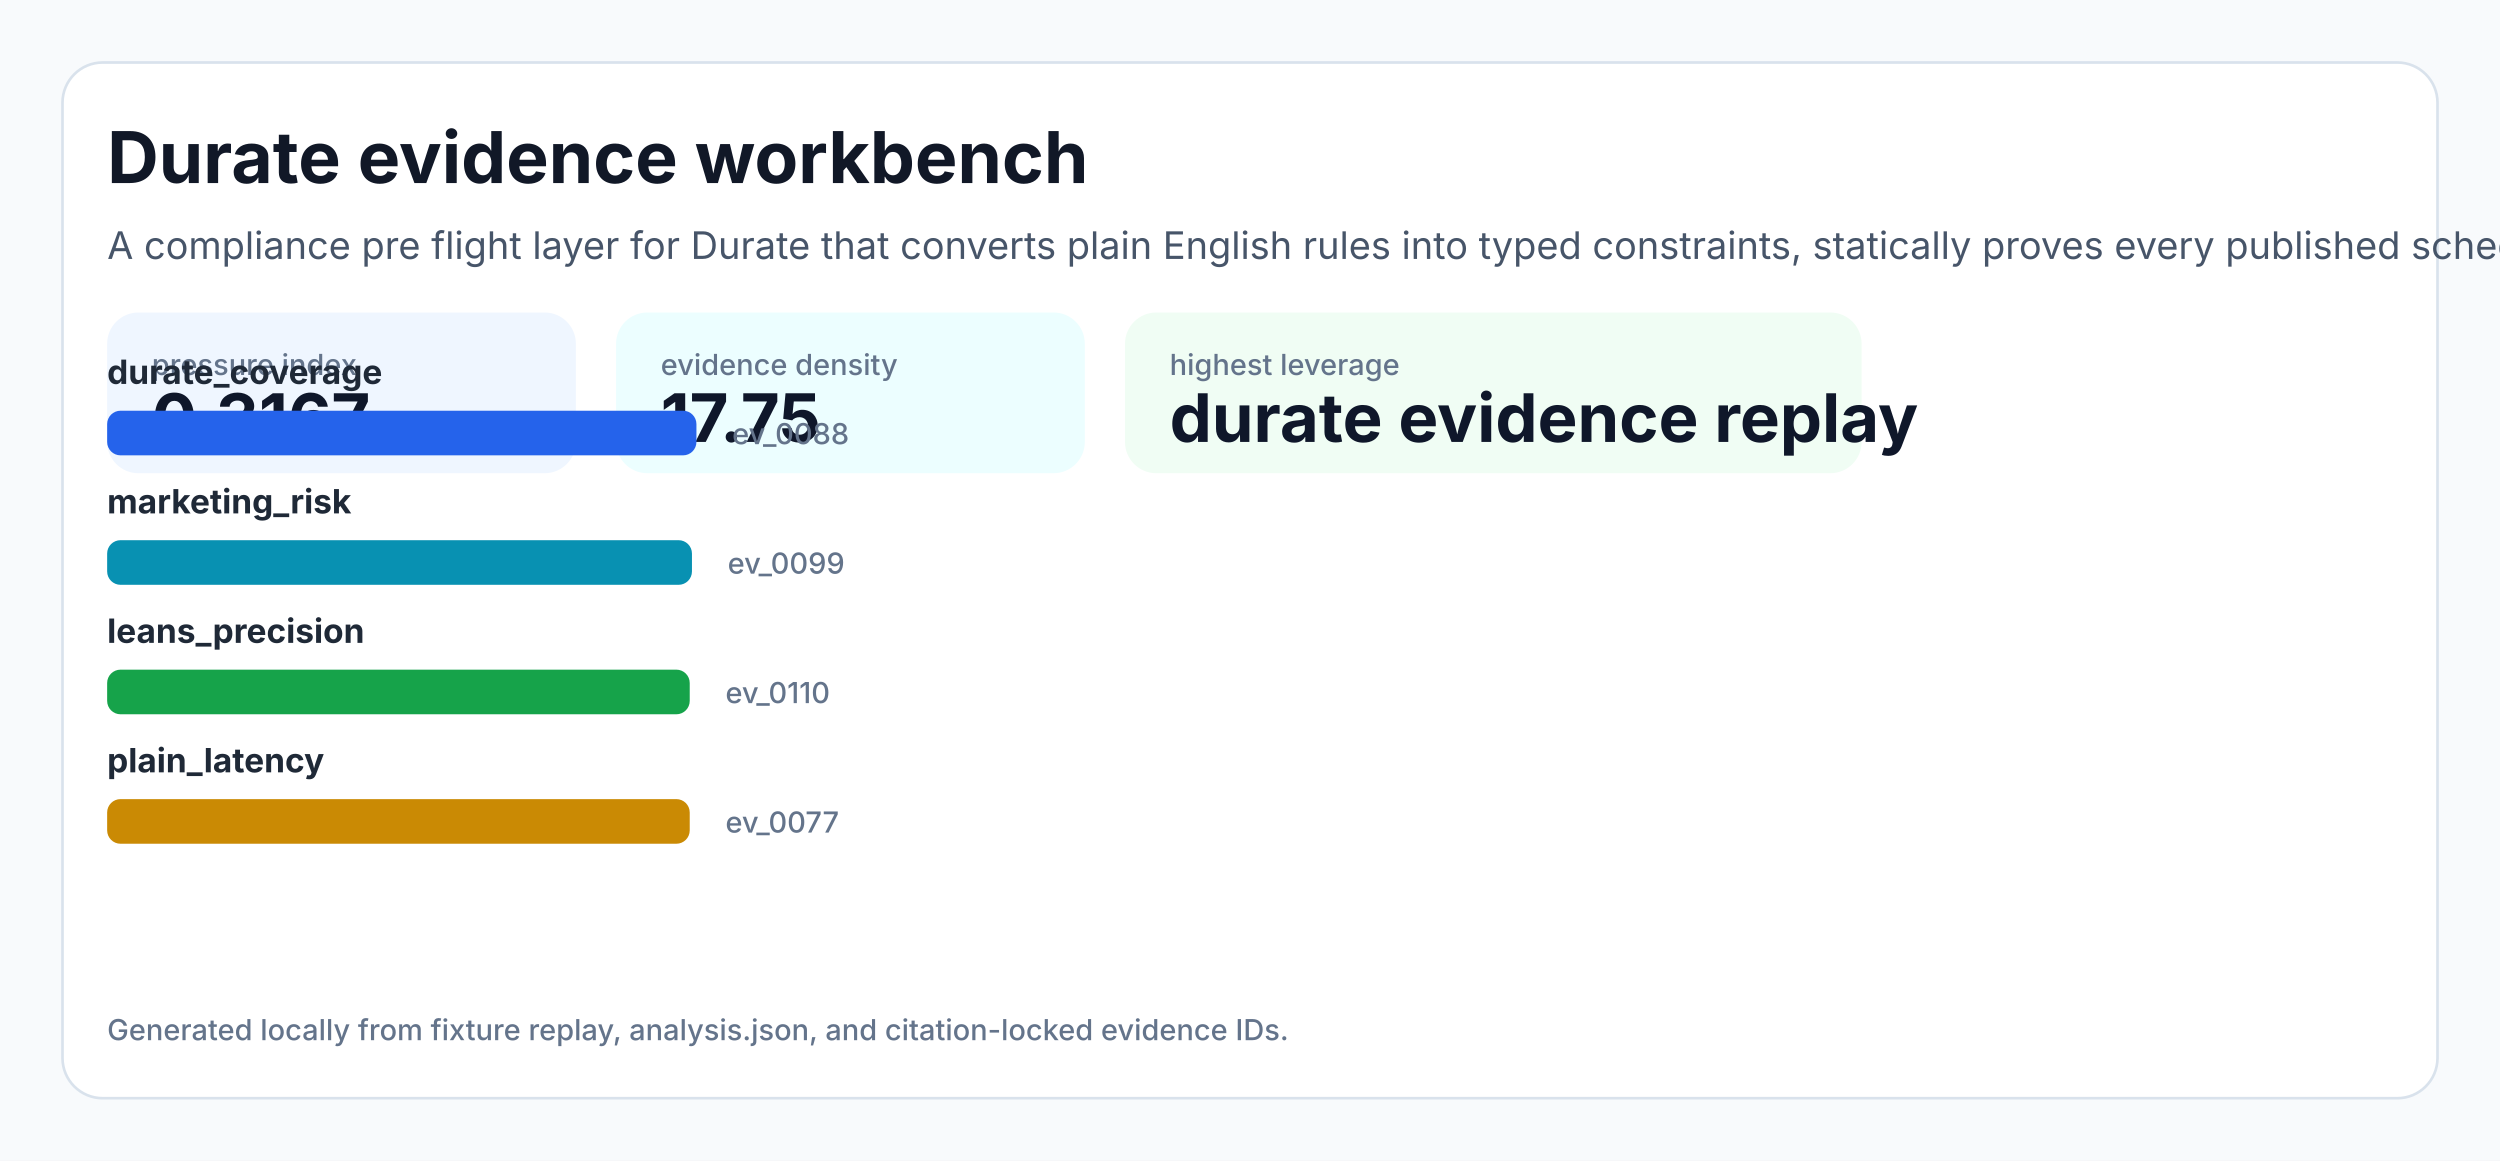
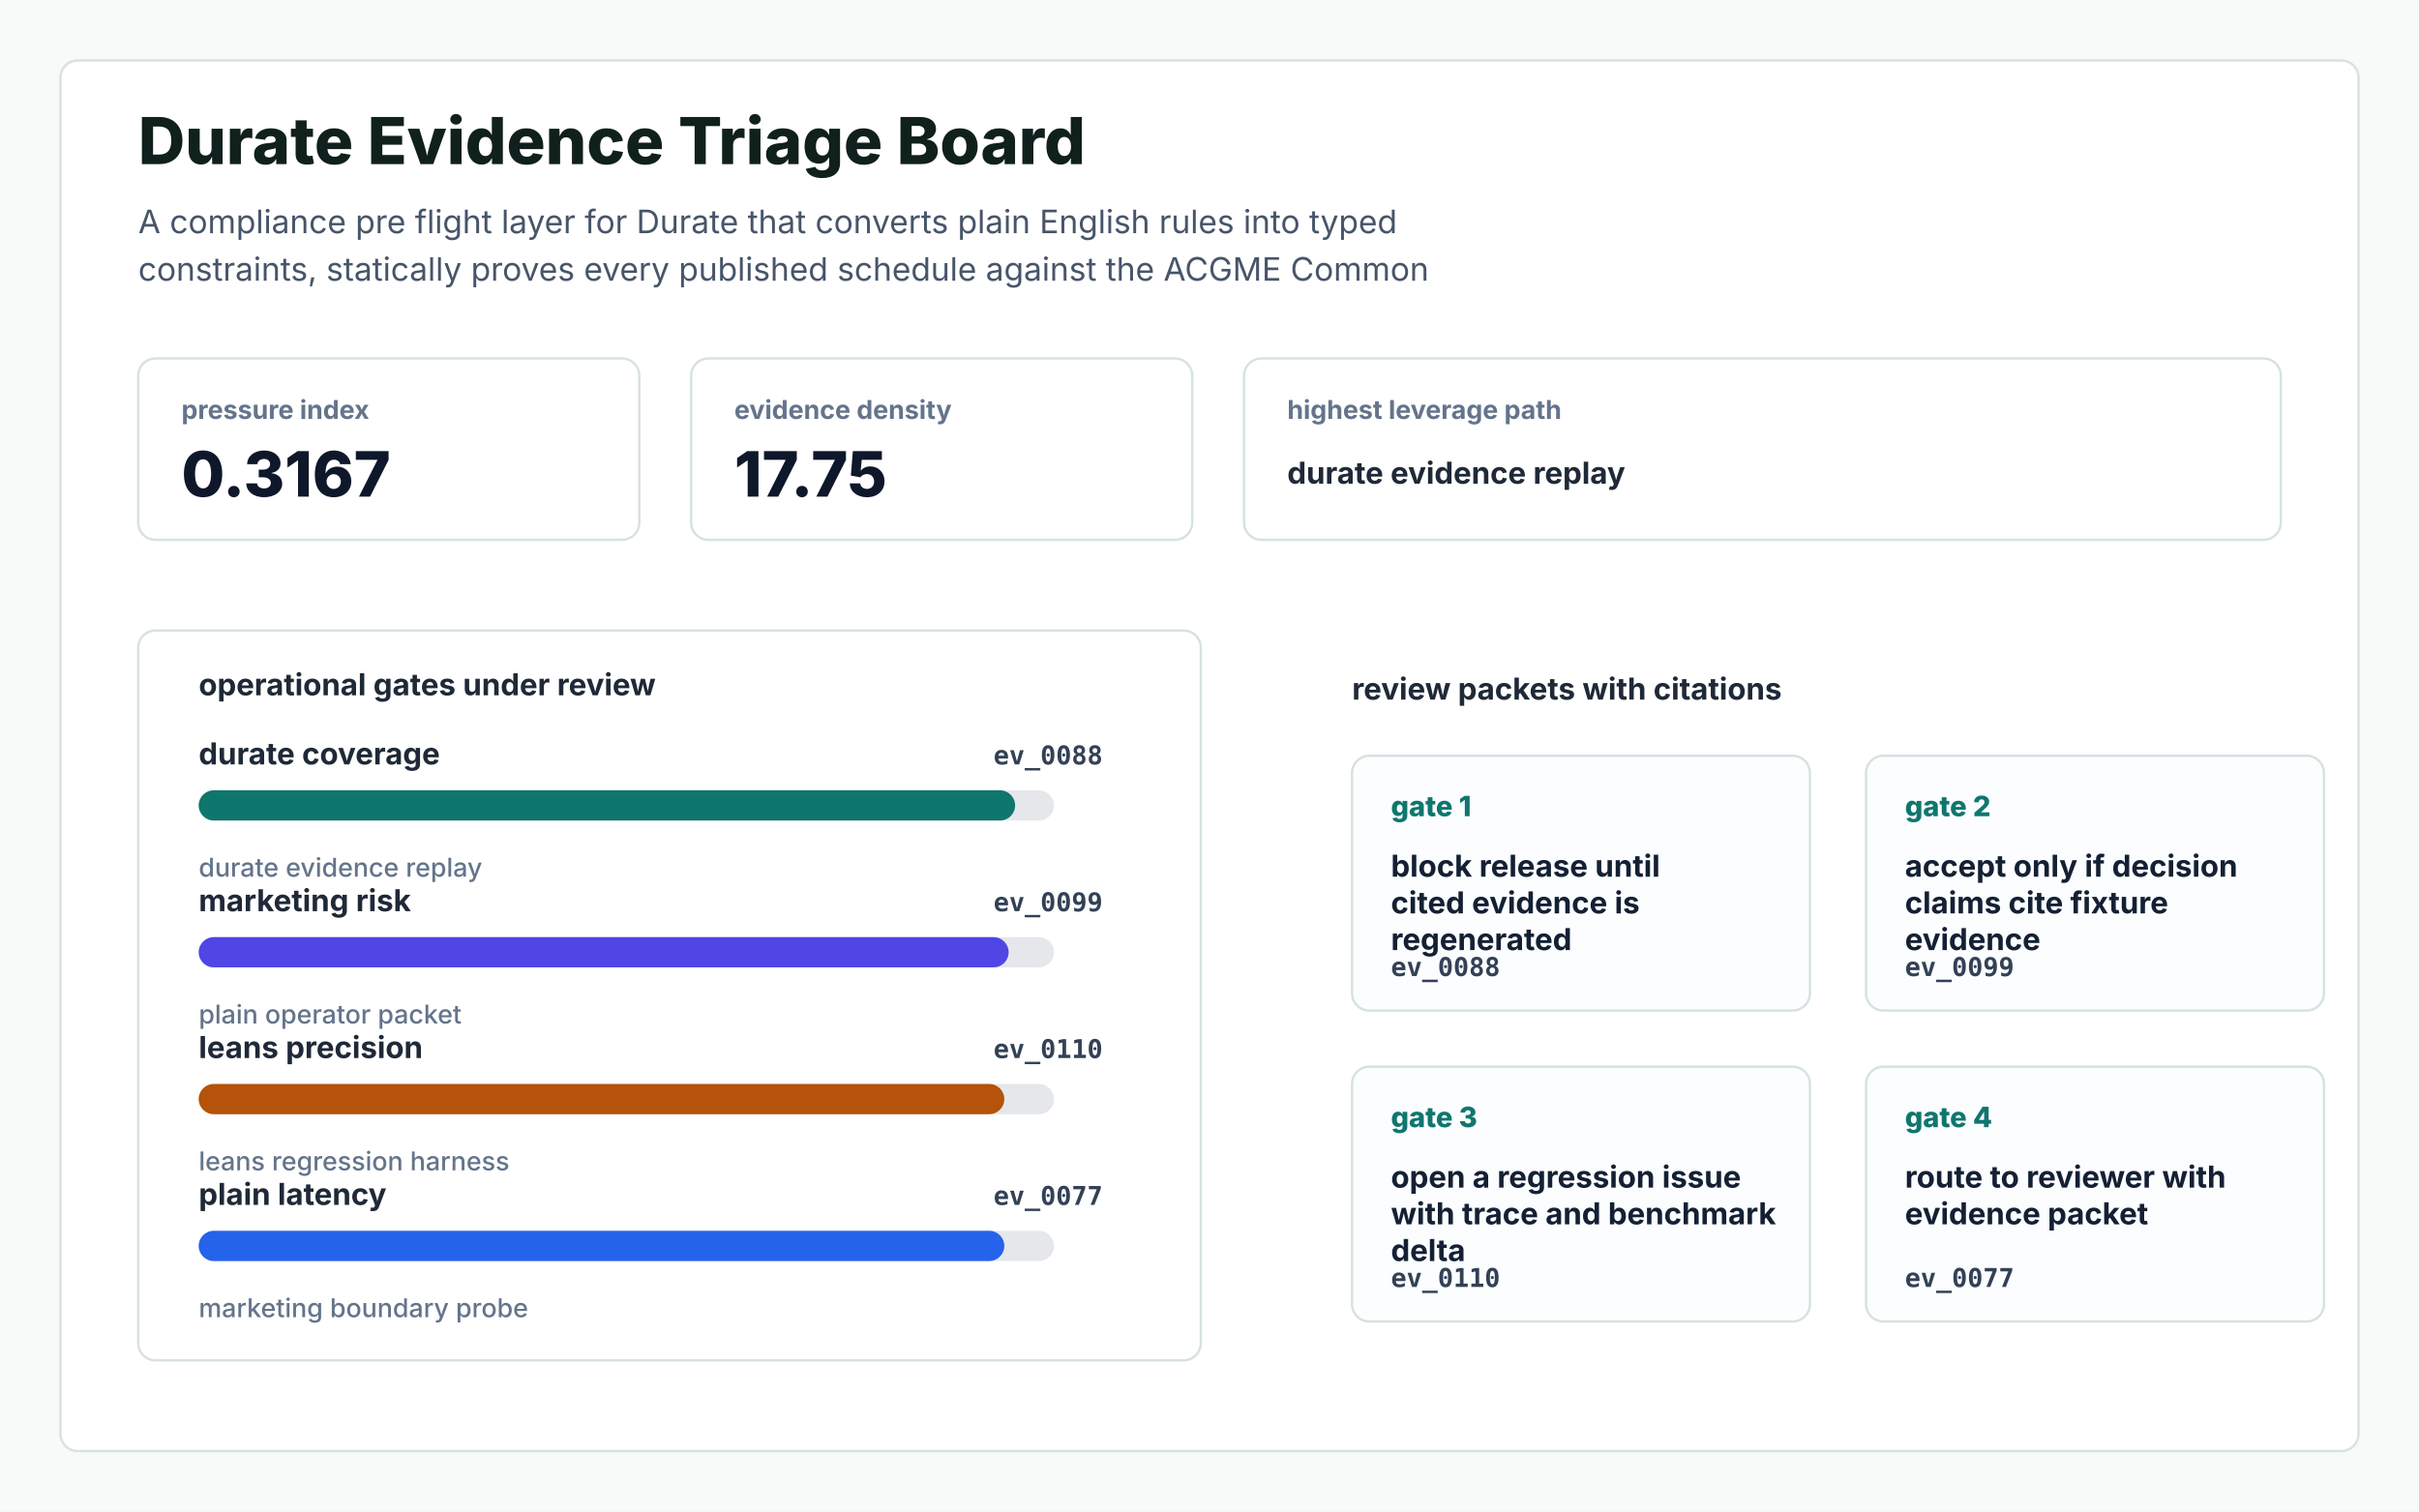
- <svg xmlns="http://www.w3.org/2000/svg" width="1120" height="520" viewBox="0 0 1120 520" role="img" aria-label="Durate project working dashboard preview">
+ <svg xmlns="http://www.w3.org/2000/svg" width="1120" height="700" viewBox="0 0 1120 700" role="img" aria-label="Durate visual evidence dashboard">
  <defs>
    <style>
-       .bg { fill: #f8fafc; }
-       .panel { fill: #ffffff; stroke: #d9e2ec; stroke-width: 1.2; }
-       .title { font: 700 32px -apple-system, BlinkMacSystemFont, "Segoe UI", sans-serif; fill: #111827; }
-       .sub { font: 400 17px -apple-system, BlinkMacSystemFont, "Segoe UI", sans-serif; fill: #475569; }
-       .label { font: 650 15px -apple-system, BlinkMacSystemFont, "Segoe UI", sans-serif; fill: #1f2937; }
-       .small { font: 500 13px -apple-system, BlinkMacSystemFont, "Segoe UI", sans-serif; fill: #64748b; }
-       .metric { font: 750 30px -apple-system, BlinkMacSystemFont, "Segoe UI", sans-serif; fill: #0f172a; }
+       .bg { fill:#f7faf9; }
+       .panel { fill:#ffffff; stroke:#d7e2df; stroke-width:1.1; }
+       .card { fill:#ffffff; stroke:#d7e2df; stroke-width:1.1; }
+       .actioncard { fill:#fbfdff; stroke:#d7e2df; stroke-width:1.1; }
+       .title { font:760 30px -apple-system,BlinkMacSystemFont,"Segoe UI",sans-serif; fill:#10201c; }
+       .sub { font:420 15px -apple-system,BlinkMacSystemFont,"Segoe UI",sans-serif; fill:#475569; }
+       .label { font:700 14px -apple-system,BlinkMacSystemFont,"Segoe UI",sans-serif; fill:#1f2937; }
+       .caption { font:500 12px -apple-system,BlinkMacSystemFont,"Segoe UI",sans-serif; fill:#64748b; }
+       .small { font:650 12px -apple-system,BlinkMacSystemFont,"Segoe UI",sans-serif; fill:#64748b; }
+       .metric { font:780 29px -apple-system,BlinkMacSystemFont,"Segoe UI",sans-serif; fill:#0f172a; }
+       .rank { font:760 13px -apple-system,BlinkMacSystemFont,"Segoe UI",sans-serif; fill:#0f766e; }
+       .cardtext { font:650 14px -apple-system,BlinkMacSystemFont,"Segoe UI",sans-serif; fill:#142033; }
+       .mono { font:700 12px ui-monospace,SFMono-Regular,Menlo,monospace; fill:#334155; }
    </style>
  </defs>
-   <rect class="bg" width="1120" height="520" rx="0" />
-   <rect class="panel" x="28" y="28" width="1064" height="464" rx="18" />
-   <text class="title" x="48" y="82">Durate evidence workbench</text>
-   <text class="sub" x="48" y="116">A compliance pre flight layer for Durate that converts plain English rules into typed constraints, statically proves every published schedule against the ACGME Common Program Requirements + specialty supplements, and produces an auditor ready PDF showing exactly which rule check passed which clause.</text>
-   <rect x="48" y="140" width="210" height="72" rx="14" fill="#eff6ff" />
-   <text class="small" x="68" y="168">pressure index</text>
-   <text class="metric" x="68" y="198">0.3167</text>
-   <rect x="276" y="140" width="210" height="72" rx="14" fill="#ecfeff" />
-   <text class="small" x="296" y="168">evidence density</text>
-   <text class="metric" x="296" y="198">17.75</text>
-   <rect x="504" y="140" width="330" height="72" rx="14" fill="#f0fdf4" />
-   <text class="small" x="524" y="168">highest leverage</text>
-   <text class="metric" x="524" y="198">durate evidence replay</text>
-   <text x="48" y="172" class="label">durate_coverage</text>
-   <rect x="48" y="184" width="264" height="20" rx="6" fill="#2563eb" />
-   <text x="328" y="199" class="small">ev_0088</text>
-   <text x="48" y="230" class="label">marketing_risk</text>
-   <rect x="48" y="242" width="262" height="20" rx="6" fill="#0891b2" />
-   <text x="326" y="257" class="small">ev_0099</text>
-   <text x="48" y="288" class="label">leans_precision</text>
-   <rect x="48" y="300" width="261" height="20" rx="6" fill="#16a34a" />
-   <text x="325" y="315" class="small">ev_0110</text>
-   <text x="48" y="346" class="label">plain_latency</text>
-   <rect x="48" y="358" width="261" height="20" rx="6" fill="#ca8a04" />
-   <text x="325" y="373" class="small">ev_0077</text>
-   <text class="small" x="48" y="466">Generated locally from fixture replay, analysis.json, and citation-locked evidence IDs.</text>
+   <rect class="bg" width="1120" height="700" />
+   <rect class="panel" x="28" y="28" width="1064" height="644" rx="8" />
+   <text class="title" x="64" y="76">Durate Evidence Triage Board</text>
+   <text class="sub" x="64" y="108">
+     <tspan x="64" dy="0">A compliance pre flight layer for Durate that converts plain English rules into typed</tspan>
+     <tspan x="64" dy="22">constraints, statically proves every published schedule against the ACGME Common</tspan>
+   </text>
+   <rect class="card" x="64" y="166" width="232" height="84" rx="8" />
+   <text class="small" x="84" y="194">pressure index</text>
+   <text class="metric" x="84" y="230">0.3167</text>
+   <rect class="card" x="320" y="166" width="232" height="84" rx="8" />
+   <text class="small" x="340" y="194">evidence density</text>
+   <text class="metric" x="340" y="230">17.75</text>
+   <rect class="card" x="576" y="166" width="480" height="84" rx="8" />
+   <text class="small" x="596" y="194">highest leverage path</text>
+   <text class="label" x="596" y="224">
+     <tspan x="596" dy="0">durate evidence replay</tspan>
+   </text>
+   <rect class="card" x="64" y="292" width="492" height="338" rx="8" />
+   <text class="label" x="92" y="322">operational gates under review</text>
+   <text x="92" y="354" class="label">durate coverage</text>
+   <text x="460" y="354" class="mono">ev_0088</text>
+   <rect x="92" y="366" width="396" height="14" rx="7" fill="#e5e7eb" />
+   <rect x="92" y="366" width="378" height="14" rx="7" fill="#0f766e" />
+   <text x="92" y="406" class="caption">durate evidence replay</text>
+   <text x="92" y="422" class="label">marketing risk</text>
+   <text x="460" y="422" class="mono">ev_0099</text>
+   <rect x="92" y="434" width="396" height="14" rx="7" fill="#e5e7eb" />
+   <rect x="92" y="434" width="375" height="14" rx="7" fill="#4f46e5" />
+   <text x="92" y="474" class="caption">plain operator packet</text>
+   <text x="92" y="490" class="label">leans precision</text>
+   <text x="460" y="490" class="mono">ev_0110</text>
+   <rect x="92" y="502" width="396" height="14" rx="7" fill="#e5e7eb" />
+   <rect x="92" y="502" width="373" height="14" rx="7" fill="#b45309" />
+   <text x="92" y="542" class="caption">leans regression harness</text>
+   <text x="92" y="558" class="label">plain latency</text>
+   <text x="460" y="558" class="mono">ev_0077</text>
+   <rect x="92" y="570" width="396" height="14" rx="7" fill="#e5e7eb" />
+   <rect x="92" y="570" width="373" height="14" rx="7" fill="#2563eb" />
+   <text x="92" y="610" class="caption">marketing boundary probe</text>
+   <text class="label" x="626" y="324">review packets with citations</text>
+   <rect class="actioncard" x="626" y="350" width="212" height="118" rx="8" />
+   <text class="rank" x="644" y="378">gate 1</text>
+   <text class="cardtext" x="644" y="406">
+     <tspan x="644" dy="0">block release until</tspan>
+     <tspan x="644" dy="17">cited evidence is</tspan>
+     <tspan x="644" dy="17">regenerated</tspan>
+   </text>
+   <text class="mono" x="644" y="452">ev_0088</text>
+   <rect class="actioncard" x="864" y="350" width="212" height="118" rx="8" />
+   <text class="rank" x="882" y="378">gate 2</text>
+   <text class="cardtext" x="882" y="406">
+     <tspan x="882" dy="0">accept only if decision</tspan>
+     <tspan x="882" dy="17">claims cite fixture</tspan>
+     <tspan x="882" dy="17">evidence</tspan>
+   </text>
+   <text class="mono" x="882" y="452">ev_0099</text>
+   <rect class="actioncard" x="626" y="494" width="212" height="118" rx="8" />
+   <text class="rank" x="644" y="522">gate 3</text>
+   <text class="cardtext" x="644" y="550">
+     <tspan x="644" dy="0">open a regression issue</tspan>
+     <tspan x="644" dy="17">with trace and benchmark</tspan>
+     <tspan x="644" dy="17">delta</tspan>
+   </text>
+   <text class="mono" x="644" y="596">ev_0110</text>
+   <rect class="actioncard" x="864" y="494" width="212" height="118" rx="8" />
+   <text class="rank" x="882" y="522">gate 4</text>
+   <text class="cardtext" x="882" y="550">
+     <tspan x="882" dy="0">route to reviewer with</tspan>
+     <tspan x="882" dy="17">evidence packet</tspan>
+   </text>
+   <text class="mono" x="882" y="596">ev_0077</text>
</svg>
